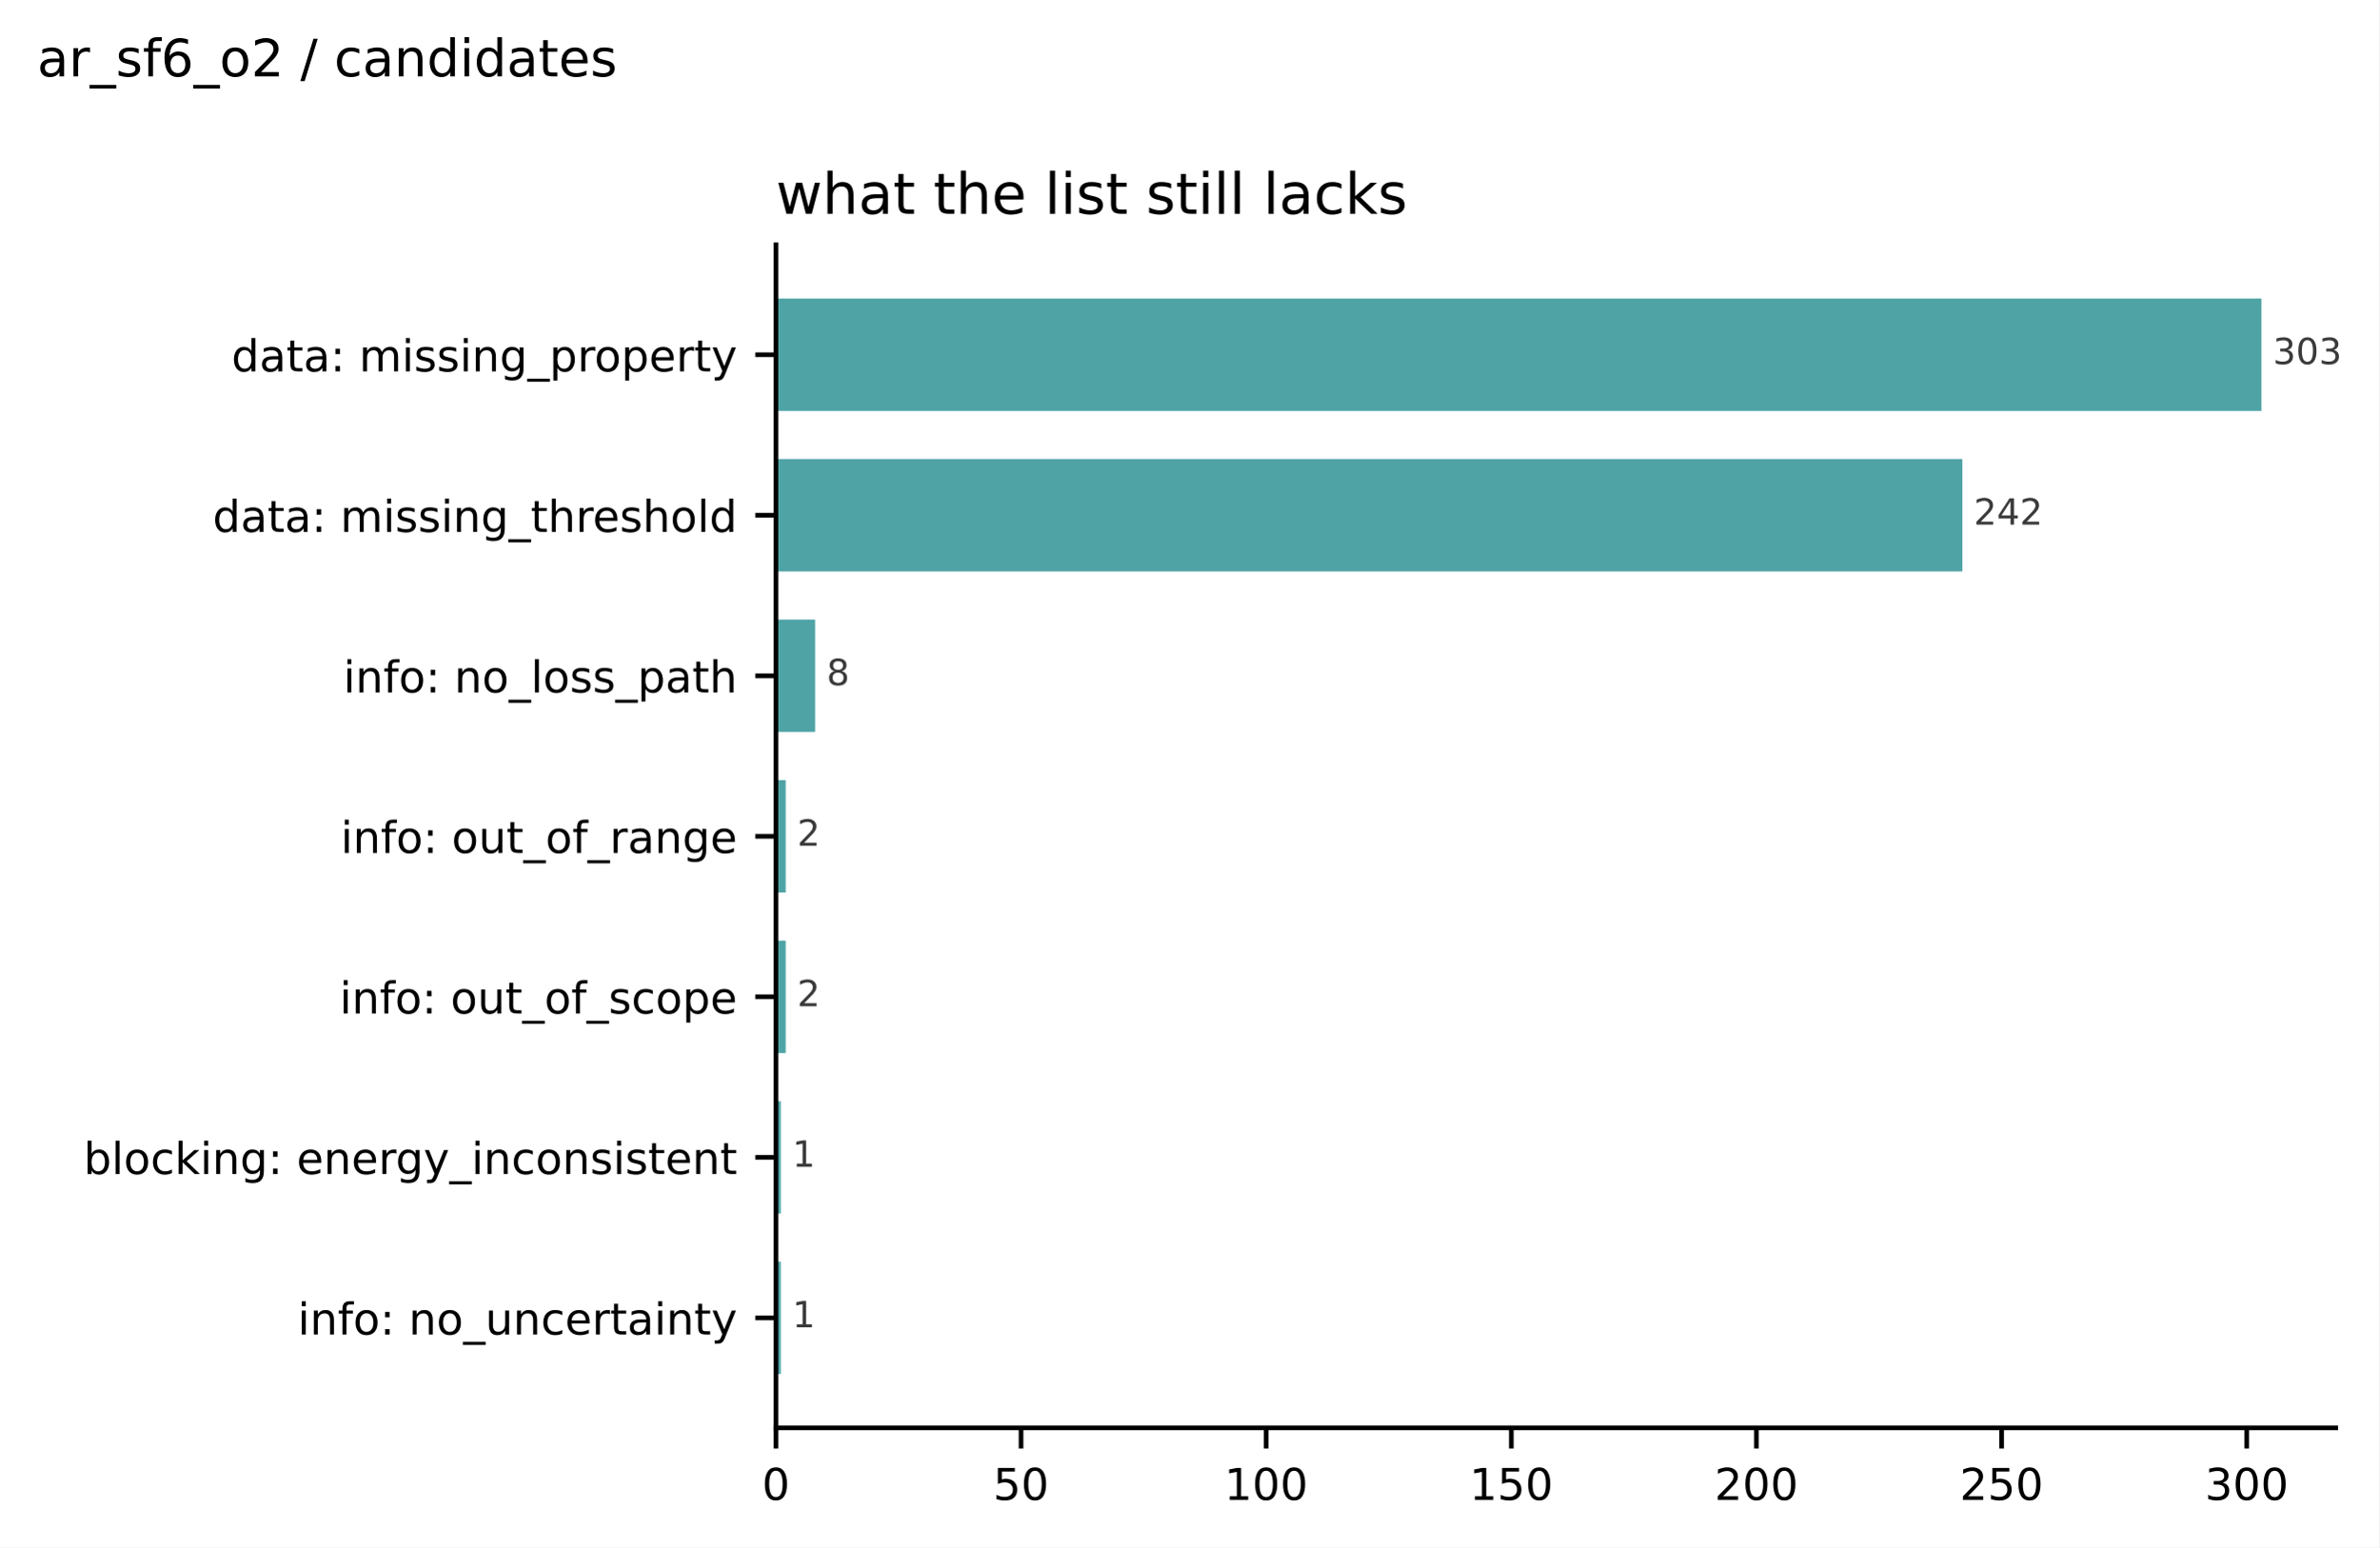
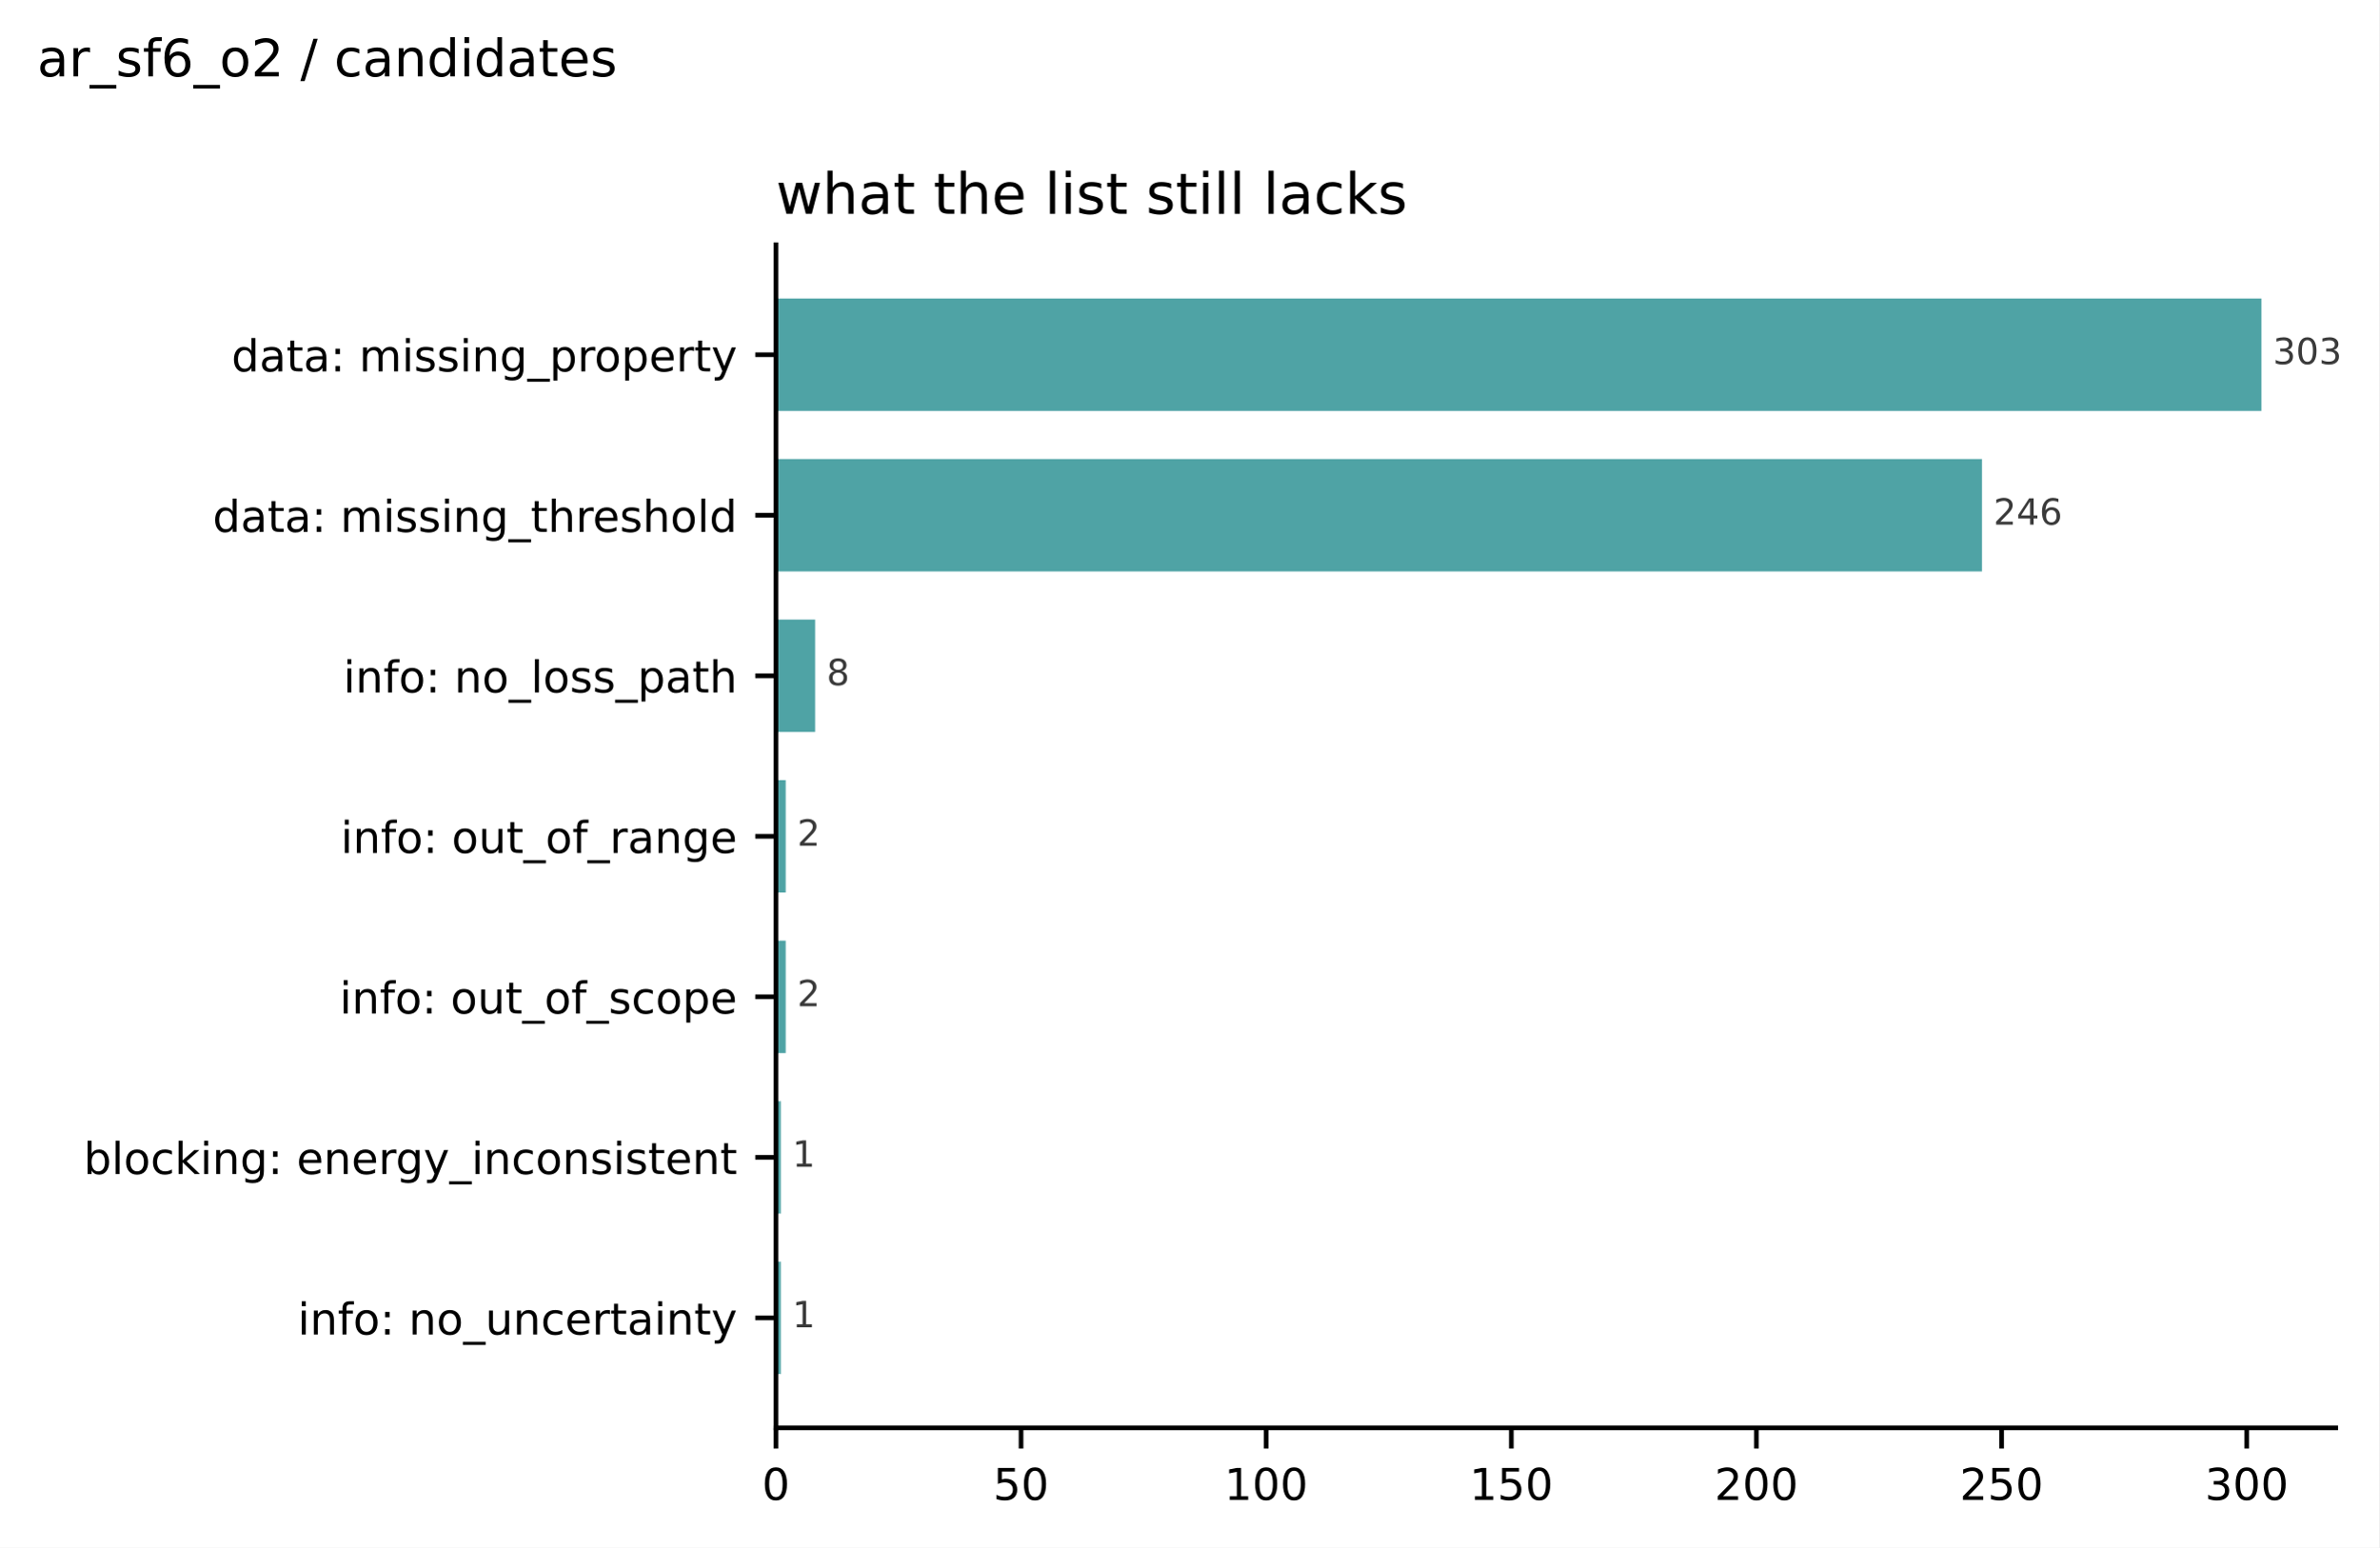
<svg xmlns="http://www.w3.org/2000/svg" xmlns:xlink="http://www.w3.org/1999/xlink" width="460.985pt" height="299.93pt" viewBox="0 0 460.985 299.93" version="1.1">
  <defs>
    <style type="text/css">*{stroke-linejoin: round; stroke-linecap: butt}</style>
  </defs>
  <g id="figure_1">
    <g id="patch_1">
      <path d="M 0 299.93  L 460.985 299.93  L 460.985 0  L 0 0  z " style="fill: #ffffff" />
    </g>
    <g id="axes_1">
      <g id="patch_2">
        <path d="M 150.346 276.73  L 452.592 276.73  L 452.592 47.432  L 150.346 47.432  z " style="fill: #ffffff" />
      </g>
      <g id="patch_3">
-         <path d="M 150.346 57.854  L 438.199 57.854  L 438.199 79.633  L 150.346 79.633  z " clip-path="url(#p294f166725)" style="fill: #4fa3a5" />
+         <path d="M 150.346 57.854  L 438.199 57.854  L 438.199 79.633  L 150.346 79.633  z " clip-path="url(#p721feccad8)" style="fill: #4fa3a5" />
      </g>
      <g id="patch_4">
-         <path d="M 150.346 88.967  L 380.249 88.967  L 380.249 110.745  L 150.346 110.745  z " clip-path="url(#p294f166725)" style="fill: #4fa3a5" />
+         <path d="M 150.346 88.967  L 384.049 88.967  L 384.049 110.745  L 150.346 110.745  z " clip-path="url(#p721feccad8)" style="fill: #4fa3a5" />
      </g>
      <g id="patch_5">
-         <path d="M 150.346 120.079  L 157.946 120.079  L 157.946 141.858  L 150.346 141.858  z " clip-path="url(#p294f166725)" style="fill: #4fa3a5" />
+         <path d="M 150.346 120.079  L 157.946 120.079  L 157.946 141.858  L 150.346 141.858  z " clip-path="url(#p721feccad8)" style="fill: #4fa3a5" />
      </g>
      <g id="patch_6">
-         <path d="M 150.346 151.192  L 152.246 151.192  L 152.246 172.97  L 150.346 172.97  z " clip-path="url(#p294f166725)" style="fill: #4fa3a5" />
+         <path d="M 150.346 151.192  L 152.246 151.192  L 152.246 172.97  L 150.346 172.97  z " clip-path="url(#p721feccad8)" style="fill: #4fa3a5" />
      </g>
      <g id="patch_7">
-         <path d="M 150.346 182.304  L 152.246 182.304  L 152.246 204.083  L 150.346 204.083  z " clip-path="url(#p294f166725)" style="fill: #4fa3a5" />
+         <path d="M 150.346 182.304  L 152.246 182.304  L 152.246 204.083  L 150.346 204.083  z " clip-path="url(#p721feccad8)" style="fill: #4fa3a5" />
      </g>
      <g id="patch_8">
-         <path d="M 150.346 213.416  L 151.296 213.416  L 151.296 235.195  L 150.346 235.195  z " clip-path="url(#p294f166725)" style="fill: #4fa3a5" />
+         <path d="M 150.346 213.416  L 151.296 213.416  L 151.296 235.195  L 150.346 235.195  z " clip-path="url(#p721feccad8)" style="fill: #4fa3a5" />
      </g>
      <g id="patch_9">
-         <path d="M 150.346 244.529  L 151.296 244.529  L 151.296 266.307  L 150.346 266.307  z " clip-path="url(#p294f166725)" style="fill: #4fa3a5" />
+         <path d="M 150.346 244.529  L 151.296 244.529  L 151.296 266.307  L 150.346 266.307  z " clip-path="url(#p721feccad8)" style="fill: #4fa3a5" />
      </g>
      <g id="matplotlib.axis_1">
        <g id="xtick_1">
          <g id="line2d_1">
            <defs>
-               <path id="m03c63ab951" d="M 0 0  L 0 4  " style="stroke: #000000; stroke-width: 0.9" />
+               <path id="m193e75c385" d="M 0 0  L 0 4  " style="stroke: #000000; stroke-width: 0.9" />
            </defs>
            <g>
-               <use xlink:href="#m03c63ab951" x="150.346" y="276.73" style="stroke: #000000; stroke-width: 0.9" />
+               <use xlink:href="#m193e75c385" x="150.346" y="276.73" style="stroke: #000000; stroke-width: 0.9" />
            </g>
          </g>
          <g id="text_1">
            <g transform="translate(147.6417 290.688) scale(0.085 -0.085)">
              <defs>
                <path id="DejaVuSans-13" d="M 2034 4250  Q 1547 4250 1301 3770  Q 1056 3291 1056 2328  Q 1056 1369 1301 889  Q 1547 409 2034 409  Q 2525 409 2770 889  Q 3016 1369 3016 2328  Q 3016 3291 2770 3770  Q 2525 4250 2034 4250  z M 2034 4750  Q 2819 4750 3233 4129  Q 3647 3509 3647 2328  Q 3647 1150 3233 529  Q 2819 -91 2034 -91  Q 1250 -91 836 529  Q 422 1150 422 2328  Q 422 3509 836 4129  Q 1250 4750 2034 4750  z " transform="scale(0.015625)" />
              </defs>
              <use xlink:href="#DejaVuSans-13" />
            </g>
          </g>
        </g>
        <g id="xtick_2">
          <g id="line2d_2">
            <g>
-               <use xlink:href="#m03c63ab951" x="197.846" y="276.73" style="stroke: #000000; stroke-width: 0.9" />
+               <use xlink:href="#m193e75c385" x="197.846" y="276.73" style="stroke: #000000; stroke-width: 0.9" />
            </g>
          </g>
          <g id="text_2">
            <g transform="translate(192.4382 290.688) scale(0.085 -0.085)">
              <defs>
                <path id="DejaVuSans-18" d="M 691 4666  L 3169 4666  L 3169 4134  L 1269 4134  L 1269 2991  Q 1406 3038 1543 3061  Q 1681 3084 1819 3084  Q 2600 3084 3056 2656  Q 3513 2228 3513 1497  Q 3513 744 3044 326  Q 2575 -91 1722 -91  Q 1428 -91 1123 -41  Q 819 9 494 109  L 494 744  Q 775 591 1075 516  Q 1375 441 1709 441  Q 2250 441 2565 725  Q 2881 1009 2881 1497  Q 2881 1984 2565 2268  Q 2250 2553 1709 2553  Q 1456 2553 1204 2497  Q 953 2441 691 2322  L 691 4666  z " transform="scale(0.015625)" />
              </defs>
              <use xlink:href="#DejaVuSans-18" />
              <use xlink:href="#DejaVuSans-13" transform="translate(63.625 0)" />
            </g>
          </g>
        </g>
        <g id="xtick_3">
          <g id="line2d_3">
            <g>
-               <use xlink:href="#m03c63ab951" x="245.347" y="276.73" style="stroke: #000000; stroke-width: 0.9" />
+               <use xlink:href="#m193e75c385" x="245.347" y="276.73" style="stroke: #000000; stroke-width: 0.9" />
            </g>
          </g>
          <g id="text_3">
            <g transform="translate(237.2347 290.688) scale(0.085 -0.085)">
              <defs>
                <path id="DejaVuSans-14" d="M 794 531  L 1825 531  L 1825 4091  L 703 3866  L 703 4441  L 1819 4666  L 2450 4666  L 2450 531  L 3481 531  L 3481 0  L 794 0  L 794 531  z " transform="scale(0.015625)" />
              </defs>
              <use xlink:href="#DejaVuSans-14" />
              <use xlink:href="#DejaVuSans-13" transform="translate(63.625 0)" />
              <use xlink:href="#DejaVuSans-13" transform="translate(127.25 0)" />
            </g>
          </g>
        </g>
        <g id="xtick_4">
          <g id="line2d_4">
            <g>
-               <use xlink:href="#m03c63ab951" x="292.848" y="276.73" style="stroke: #000000; stroke-width: 0.9" />
+               <use xlink:href="#m193e75c385" x="292.848" y="276.73" style="stroke: #000000; stroke-width: 0.9" />
            </g>
          </g>
          <g id="text_4">
            <g transform="translate(284.7353 290.688) scale(0.085 -0.085)">
              <use xlink:href="#DejaVuSans-14" />
              <use xlink:href="#DejaVuSans-18" transform="translate(63.625 0)" />
              <use xlink:href="#DejaVuSans-13" transform="translate(127.25 0)" />
            </g>
          </g>
        </g>
        <g id="xtick_5">
          <g id="line2d_5">
            <g>
-               <use xlink:href="#m03c63ab951" x="340.348" y="276.73" style="stroke: #000000; stroke-width: 0.9" />
+               <use xlink:href="#m193e75c385" x="340.348" y="276.73" style="stroke: #000000; stroke-width: 0.9" />
            </g>
          </g>
          <g id="text_5">
            <g transform="translate(332.2359 290.688) scale(0.085 -0.085)">
              <defs>
                <path id="DejaVuSans-15" d="M 1228 531  L 3431 531  L 3431 0  L 469 0  L 469 531  Q 828 903 1448 1529  Q 2069 2156 2228 2338  Q 2531 2678 2651 2914  Q 2772 3150 2772 3378  Q 2772 3750 2511 3984  Q 2250 4219 1831 4219  Q 1534 4219 1204 4116  Q 875 4013 500 3803  L 500 4441  Q 881 4594 1212 4672  Q 1544 4750 1819 4750  Q 2544 4750 2975 4387  Q 3406 4025 3406 3419  Q 3406 3131 3298 2873  Q 3191 2616 2906 2266  Q 2828 2175 2409 1742  Q 1991 1309 1228 531  z " transform="scale(0.015625)" />
              </defs>
              <use xlink:href="#DejaVuSans-15" />
              <use xlink:href="#DejaVuSans-13" transform="translate(63.625 0)" />
              <use xlink:href="#DejaVuSans-13" transform="translate(127.25 0)" />
            </g>
          </g>
        </g>
        <g id="xtick_6">
          <g id="line2d_6">
            <g>
-               <use xlink:href="#m03c63ab951" x="387.849" y="276.73" style="stroke: #000000; stroke-width: 0.9" />
+               <use xlink:href="#m193e75c385" x="387.849" y="276.73" style="stroke: #000000; stroke-width: 0.9" />
            </g>
          </g>
          <g id="text_6">
            <g transform="translate(379.7365 290.688) scale(0.085 -0.085)">
              <use xlink:href="#DejaVuSans-15" />
              <use xlink:href="#DejaVuSans-18" transform="translate(63.625 0)" />
              <use xlink:href="#DejaVuSans-13" transform="translate(127.25 0)" />
            </g>
          </g>
        </g>
        <g id="xtick_7">
          <g id="line2d_7">
            <g>
-               <use xlink:href="#m03c63ab951" x="435.349" y="276.73" style="stroke: #000000; stroke-width: 0.9" />
+               <use xlink:href="#m193e75c385" x="435.349" y="276.73" style="stroke: #000000; stroke-width: 0.9" />
            </g>
          </g>
          <g id="text_7">
            <g transform="translate(427.2371 290.688) scale(0.085 -0.085)">
              <defs>
                <path id="DejaVuSans-16" d="M 2597 2516  Q 3050 2419 3304 2112  Q 3559 1806 3559 1356  Q 3559 666 3084 287  Q 2609 -91 1734 -91  Q 1441 -91 1130 -33  Q 819 25 488 141  L 488 750  Q 750 597 1062 519  Q 1375 441 1716 441  Q 2309 441 2620 675  Q 2931 909 2931 1356  Q 2931 1769 2642 2001  Q 2353 2234 1838 2234  L 1294 2234  L 1294 2753  L 1863 2753  Q 2328 2753 2575 2939  Q 2822 3125 2822 3475  Q 2822 3834 2567 4026  Q 2313 4219 1838 4219  Q 1578 4219 1281 4162  Q 984 4106 628 3988  L 628 4550  Q 988 4650 1302 4700  Q 1616 4750 1894 4750  Q 2613 4750 3031 4423  Q 3450 4097 3450 3541  Q 3450 3153 3228 2886  Q 3006 2619 2597 2516  z " transform="scale(0.015625)" />
              </defs>
              <use xlink:href="#DejaVuSans-16" />
              <use xlink:href="#DejaVuSans-13" transform="translate(63.625 0)" />
              <use xlink:href="#DejaVuSans-13" transform="translate(127.25 0)" />
            </g>
          </g>
        </g>
      </g>
      <g id="matplotlib.axis_2">
        <g id="ytick_1">
          <g id="line2d_8">
            <defs>
-               <path id="mc50cf86be0" d="M 0 0  L -4 0  " style="stroke: #000000; stroke-width: 0.9" />
+               <path id="mfd31b78571" d="M 0 0  L -4 0  " style="stroke: #000000; stroke-width: 0.9" />
            </defs>
            <g>
-               <use xlink:href="#mc50cf86be0" x="150.346" y="68.744" style="stroke: #000000; stroke-width: 0.9" />
+               <use xlink:href="#mfd31b78571" x="150.346" y="68.744" style="stroke: #000000; stroke-width: 0.9" />
            </g>
          </g>
          <g id="text_8">
            <g transform="translate(44.85536 71.97308) scale(0.085 -0.085)">
              <defs>
                <path id="DejaVuSans-47" d="M 2906 2969  L 2906 4863  L 3481 4863  L 3481 0  L 2906 0  L 2906 525  Q 2725 213 2448 61  Q 2172 -91 1784 -91  Q 1150 -91 751 415  Q 353 922 353 1747  Q 353 2572 751 3078  Q 1150 3584 1784 3584  Q 2172 3584 2448 3432  Q 2725 3281 2906 2969  z M 947 1747  Q 947 1113 1208 752  Q 1469 391 1925 391  Q 2381 391 2643 752  Q 2906 1113 2906 1747  Q 2906 2381 2643 2742  Q 2381 3103 1925 3103  Q 1469 3103 1208 2742  Q 947 2381 947 1747  z " transform="scale(0.015625)" />
                <path id="DejaVuSans-44" d="M 2194 1759  Q 1497 1759 1228 1600  Q 959 1441 959 1056  Q 959 750 1161 570  Q 1363 391 1709 391  Q 2188 391 2477 730  Q 2766 1069 2766 1631  L 2766 1759  L 2194 1759  z M 3341 1997  L 3341 0  L 2766 0  L 2766 531  Q 2569 213 2275 61  Q 1981 -91 1556 -91  Q 1019 -91 701 211  Q 384 513 384 1019  Q 384 1609 779 1909  Q 1175 2209 1959 2209  L 2766 2209  L 2766 2266  Q 2766 2663 2505 2880  Q 2244 3097 1772 3097  Q 1472 3097 1187 3025  Q 903 2953 641 2809  L 641 3341  Q 956 3463 1253 3523  Q 1550 3584 1831 3584  Q 2591 3584 2966 3190  Q 3341 2797 3341 1997  z " transform="scale(0.015625)" />
                <path id="DejaVuSans-57" d="M 1172 4494  L 1172 3500  L 2356 3500  L 2356 3053  L 1172 3053  L 1172 1153  Q 1172 725 1289 603  Q 1406 481 1766 481  L 2356 481  L 2356 0  L 1766 0  Q 1100 0 847 248  Q 594 497 594 1153  L 594 3053  L 172 3053  L 172 3500  L 594 3500  L 594 4494  L 1172 4494  z " transform="scale(0.015625)" />
                <path id="DejaVuSans-1d" d="M 750 794  L 1409 794  L 1409 0  L 750 0  L 750 794  z M 750 3309  L 1409 3309  L 1409 2516  L 750 2516  L 750 3309  z " transform="scale(0.015625)" />
                <path id="DejaVuSans-3" transform="scale(0.015625)" />
                <path id="DejaVuSans-50" d="M 3328 2828  Q 3544 3216 3844 3400  Q 4144 3584 4550 3584  Q 5097 3584 5394 3201  Q 5691 2819 5691 2113  L 5691 0  L 5113 0  L 5113 2094  Q 5113 2597 4934 2840  Q 4756 3084 4391 3084  Q 3944 3084 3684 2787  Q 3425 2491 3425 1978  L 3425 0  L 2847 0  L 2847 2094  Q 2847 2600 2669 2842  Q 2491 3084 2119 3084  Q 1678 3084 1418 2786  Q 1159 2488 1159 1978  L 1159 0  L 581 0  L 581 3500  L 1159 3500  L 1159 2956  Q 1356 3278 1631 3431  Q 1906 3584 2284 3584  Q 2666 3584 2933 3390  Q 3200 3197 3328 2828  z " transform="scale(0.015625)" />
                <path id="DejaVuSans-4c" d="M 603 3500  L 1178 3500  L 1178 0  L 603 0  L 603 3500  z M 603 4863  L 1178 4863  L 1178 4134  L 603 4134  L 603 4863  z " transform="scale(0.015625)" />
                <path id="DejaVuSans-56" d="M 2834 3397  L 2834 2853  Q 2591 2978 2328 3040  Q 2066 3103 1784 3103  Q 1356 3103 1142 2972  Q 928 2841 928 2578  Q 928 2378 1081 2264  Q 1234 2150 1697 2047  L 1894 2003  Q 2506 1872 2764 1633  Q 3022 1394 3022 966  Q 3022 478 2636 193  Q 2250 -91 1575 -91  Q 1294 -91 989 -36  Q 684 19 347 128  L 347 722  Q 666 556 975 473  Q 1284 391 1588 391  Q 1994 391 2212 530  Q 2431 669 2431 922  Q 2431 1156 2273 1281  Q 2116 1406 1581 1522  L 1381 1569  Q 847 1681 609 1914  Q 372 2147 372 2553  Q 372 3047 722 3315  Q 1072 3584 1716 3584  Q 2034 3584 2315 3537  Q 2597 3491 2834 3397  z " transform="scale(0.015625)" />
                <path id="DejaVuSans-51" d="M 3513 2113  L 3513 0  L 2938 0  L 2938 2094  Q 2938 2591 2744 2837  Q 2550 3084 2163 3084  Q 1697 3084 1428 2787  Q 1159 2491 1159 1978  L 1159 0  L 581 0  L 581 3500  L 1159 3500  L 1159 2956  Q 1366 3272 1645 3428  Q 1925 3584 2291 3584  Q 2894 3584 3203 3211  Q 3513 2838 3513 2113  z " transform="scale(0.015625)" />
                <path id="DejaVuSans-4a" d="M 2906 1791  Q 2906 2416 2648 2759  Q 2391 3103 1925 3103  Q 1463 3103 1205 2759  Q 947 2416 947 1791  Q 947 1169 1205 825  Q 1463 481 1925 481  Q 2391 481 2648 825  Q 2906 1169 2906 1791  z M 3481 434  Q 3481 -459 3084 -895  Q 2688 -1331 1869 -1331  Q 1566 -1331 1297 -1286  Q 1028 -1241 775 -1147  L 775 -588  Q 1028 -725 1275 -790  Q 1522 -856 1778 -856  Q 2344 -856 2625 -561  Q 2906 -266 2906 331  L 2906 616  Q 2728 306 2450 153  Q 2172 0 1784 0  Q 1141 0 747 490  Q 353 981 353 1791  Q 353 2603 747 3093  Q 1141 3584 1784 3584  Q 2172 3584 2450 3431  Q 2728 3278 2906 2969  L 2906 3500  L 3481 3500  L 3481 434  z " transform="scale(0.015625)" />
                <path id="DejaVuSans-42" d="M 3263 -1063  L 3263 -1509  L -63 -1509  L -63 -1063  L 3263 -1063  z " transform="scale(0.015625)" />
                <path id="DejaVuSans-53" d="M 1159 525  L 1159 -1331  L 581 -1331  L 581 3500  L 1159 3500  L 1159 2969  Q 1341 3281 1617 3432  Q 1894 3584 2278 3584  Q 2916 3584 3314 3078  Q 3713 2572 3713 1747  Q 3713 922 3314 415  Q 2916 -91 2278 -91  Q 1894 -91 1617 61  Q 1341 213 1159 525  z M 3116 1747  Q 3116 2381 2855 2742  Q 2594 3103 2138 3103  Q 1681 3103 1420 2742  Q 1159 2381 1159 1747  Q 1159 1113 1420 752  Q 1681 391 2138 391  Q 2594 391 2855 752  Q 3116 1113 3116 1747  z " transform="scale(0.015625)" />
                <path id="DejaVuSans-55" d="M 2631 2963  Q 2534 3019 2420 3045  Q 2306 3072 2169 3072  Q 1681 3072 1420 2755  Q 1159 2438 1159 1844  L 1159 0  L 581 0  L 581 3500  L 1159 3500  L 1159 2956  Q 1341 3275 1631 3429  Q 1922 3584 2338 3584  Q 2397 3584 2469 3576  Q 2541 3569 2628 3553  L 2631 2963  z " transform="scale(0.015625)" />
                <path id="DejaVuSans-52" d="M 1959 3097  Q 1497 3097 1228 2736  Q 959 2375 959 1747  Q 959 1119 1226 758  Q 1494 397 1959 397  Q 2419 397 2687 759  Q 2956 1122 2956 1747  Q 2956 2369 2687 2733  Q 2419 3097 1959 3097  z M 1959 3584  Q 2709 3584 3137 3096  Q 3566 2609 3566 1747  Q 3566 888 3137 398  Q 2709 -91 1959 -91  Q 1206 -91 779 398  Q 353 888 353 1747  Q 353 2609 779 3096  Q 1206 3584 1959 3584  z " transform="scale(0.015625)" />
                <path id="DejaVuSans-48" d="M 3597 1894  L 3597 1613  L 953 1613  Q 991 1019 1311 708  Q 1631 397 2203 397  Q 2534 397 2845 478  Q 3156 559 3463 722  L 3463 178  Q 3153 47 2828 -22  Q 2503 -91 2169 -91  Q 1331 -91 842 396  Q 353 884 353 1716  Q 353 2575 817 3079  Q 1281 3584 2069 3584  Q 2775 3584 3186 3129  Q 3597 2675 3597 1894  z M 3022 2063  Q 3016 2534 2758 2815  Q 2500 3097 2075 3097  Q 1594 3097 1305 2825  Q 1016 2553 972 2059  L 3022 2063  z " transform="scale(0.015625)" />
                <path id="DejaVuSans-5c" d="M 2059 -325  Q 1816 -950 1584 -1140  Q 1353 -1331 966 -1331  L 506 -1331  L 506 -850  L 844 -850  Q 1081 -850 1212 -737  Q 1344 -625 1503 -206  L 1606 56  L 191 3500  L 800 3500  L 1894 763  L 2988 3500  L 3597 3500  L 2059 -325  z " transform="scale(0.015625)" />
              </defs>
              <use xlink:href="#DejaVuSans-47" />
              <use xlink:href="#DejaVuSans-44" transform="translate(63.48438 0)" />
              <use xlink:href="#DejaVuSans-57" transform="translate(124.7656 0)" />
              <use xlink:href="#DejaVuSans-44" transform="translate(163.9688 0)" />
              <use xlink:href="#DejaVuSans-1d" transform="translate(225.25 0)" />
              <use xlink:href="#DejaVuSans-3" transform="translate(258.9375 0)" />
              <use xlink:href="#DejaVuSans-50" transform="translate(290.7188 0)" />
              <use xlink:href="#DejaVuSans-4c" transform="translate(388.125 0)" />
              <use xlink:href="#DejaVuSans-56" transform="translate(415.9062 0)" />
              <use xlink:href="#DejaVuSans-56" transform="translate(468 0)" />
              <use xlink:href="#DejaVuSans-4c" transform="translate(520.0938 0)" />
              <use xlink:href="#DejaVuSans-51" transform="translate(547.875 0)" />
              <use xlink:href="#DejaVuSans-4a" transform="translate(611.25 0)" />
              <use xlink:href="#DejaVuSans-42" transform="translate(674.7344 0)" />
              <use xlink:href="#DejaVuSans-53" transform="translate(724.7344 0)" />
              <use xlink:href="#DejaVuSans-55" transform="translate(788.2188 0)" />
              <use xlink:href="#DejaVuSans-52" transform="translate(827.125 0)" />
              <use xlink:href="#DejaVuSans-53" transform="translate(888.3125 0)" />
              <use xlink:href="#DejaVuSans-48" transform="translate(951.7969 0)" />
              <use xlink:href="#DejaVuSans-55" transform="translate(1013.328 0)" />
              <use xlink:href="#DejaVuSans-57" transform="translate(1054.438 0)" />
              <use xlink:href="#DejaVuSans-5c" transform="translate(1093.641 0)" />
            </g>
          </g>
        </g>
        <g id="ytick_2">
          <g id="line2d_9">
            <g>
-               <use xlink:href="#mc50cf86be0" x="150.346" y="99.856" style="stroke: #000000; stroke-width: 0.9" />
+               <use xlink:href="#mfd31b78571" x="150.346" y="99.856" style="stroke: #000000; stroke-width: 0.9" />
            </g>
          </g>
          <g id="text_9">
            <g transform="translate(41.21364 103.0855) scale(0.085 -0.085)">
              <defs>
                <path id="DejaVuSans-4b" d="M 3513 2113  L 3513 0  L 2938 0  L 2938 2094  Q 2938 2591 2744 2837  Q 2550 3084 2163 3084  Q 1697 3084 1428 2787  Q 1159 2491 1159 1978  L 1159 0  L 581 0  L 581 4863  L 1159 4863  L 1159 2956  Q 1366 3272 1645 3428  Q 1925 3584 2291 3584  Q 2894 3584 3203 3211  Q 3513 2838 3513 2113  z " transform="scale(0.015625)" />
                <path id="DejaVuSans-4f" d="M 603 4863  L 1178 4863  L 1178 0  L 603 0  L 603 4863  z " transform="scale(0.015625)" />
              </defs>
              <use xlink:href="#DejaVuSans-47" />
              <use xlink:href="#DejaVuSans-44" transform="translate(63.48438 0)" />
              <use xlink:href="#DejaVuSans-57" transform="translate(124.7656 0)" />
              <use xlink:href="#DejaVuSans-44" transform="translate(163.9688 0)" />
              <use xlink:href="#DejaVuSans-1d" transform="translate(225.25 0)" />
              <use xlink:href="#DejaVuSans-3" transform="translate(258.9375 0)" />
              <use xlink:href="#DejaVuSans-50" transform="translate(290.7188 0)" />
              <use xlink:href="#DejaVuSans-4c" transform="translate(388.125 0)" />
              <use xlink:href="#DejaVuSans-56" transform="translate(415.9062 0)" />
              <use xlink:href="#DejaVuSans-56" transform="translate(468 0)" />
              <use xlink:href="#DejaVuSans-4c" transform="translate(520.0938 0)" />
              <use xlink:href="#DejaVuSans-51" transform="translate(547.875 0)" />
              <use xlink:href="#DejaVuSans-4a" transform="translate(611.25 0)" />
              <use xlink:href="#DejaVuSans-42" transform="translate(674.7344 0)" />
              <use xlink:href="#DejaVuSans-57" transform="translate(724.7344 0)" />
              <use xlink:href="#DejaVuSans-4b" transform="translate(763.9375 0)" />
              <use xlink:href="#DejaVuSans-55" transform="translate(827.3125 0)" />
              <use xlink:href="#DejaVuSans-48" transform="translate(866.2188 0)" />
              <use xlink:href="#DejaVuSans-56" transform="translate(927.75 0)" />
              <use xlink:href="#DejaVuSans-4b" transform="translate(979.8438 0)" />
              <use xlink:href="#DejaVuSans-52" transform="translate(1043.219 0)" />
              <use xlink:href="#DejaVuSans-4f" transform="translate(1104.406 0)" />
              <use xlink:href="#DejaVuSans-47" transform="translate(1132.188 0)" />
            </g>
          </g>
        </g>
        <g id="ytick_3">
          <g id="line2d_10">
            <g>
-               <use xlink:href="#mc50cf86be0" x="150.346" y="130.969" style="stroke: #000000; stroke-width: 0.9" />
+               <use xlink:href="#mfd31b78571" x="150.346" y="130.969" style="stroke: #000000; stroke-width: 0.9" />
            </g>
          </g>
          <g id="text_10">
            <g transform="translate(66.50911 134.1978) scale(0.085 -0.085)">
              <defs>
                <path id="DejaVuSans-49" d="M 2375 4863  L 2375 4384  L 1825 4384  Q 1516 4384 1395 4259  Q 1275 4134 1275 3809  L 1275 3500  L 2222 3500  L 2222 3053  L 1275 3053  L 1275 0  L 697 0  L 697 3053  L 147 3053  L 147 3500  L 697 3500  L 697 3744  Q 697 4328 969 4595  Q 1241 4863 1831 4863  L 2375 4863  z " transform="scale(0.015625)" />
              </defs>
              <use xlink:href="#DejaVuSans-4c" />
              <use xlink:href="#DejaVuSans-51" transform="translate(27.78125 0)" />
              <use xlink:href="#DejaVuSans-49" transform="translate(91.15625 0)" />
              <use xlink:href="#DejaVuSans-52" transform="translate(126.3594 0)" />
              <use xlink:href="#DejaVuSans-1d" transform="translate(187.5469 0)" />
              <use xlink:href="#DejaVuSans-3" transform="translate(221.2344 0)" />
              <use xlink:href="#DejaVuSans-51" transform="translate(253.0156 0)" />
              <use xlink:href="#DejaVuSans-52" transform="translate(316.3906 0)" />
              <use xlink:href="#DejaVuSans-42" transform="translate(377.5781 0)" />
              <use xlink:href="#DejaVuSans-4f" transform="translate(427.5781 0)" />
              <use xlink:href="#DejaVuSans-52" transform="translate(455.3594 0)" />
              <use xlink:href="#DejaVuSans-56" transform="translate(516.5469 0)" />
              <use xlink:href="#DejaVuSans-56" transform="translate(568.6406 0)" />
              <use xlink:href="#DejaVuSans-42" transform="translate(620.7344 0)" />
              <use xlink:href="#DejaVuSans-53" transform="translate(670.7344 0)" />
              <use xlink:href="#DejaVuSans-44" transform="translate(734.2188 0)" />
              <use xlink:href="#DejaVuSans-57" transform="translate(795.5 0)" />
              <use xlink:href="#DejaVuSans-4b" transform="translate(834.7031 0)" />
            </g>
          </g>
        </g>
        <g id="ytick_4">
          <g id="line2d_11">
            <g>
-               <use xlink:href="#mc50cf86be0" x="150.346" y="162.081" style="stroke: #000000; stroke-width: 0.9" />
+               <use xlink:href="#mfd31b78571" x="150.346" y="162.081" style="stroke: #000000; stroke-width: 0.9" />
            </g>
          </g>
          <g id="text_11">
            <g transform="translate(66.00973 165.3102) scale(0.085 -0.085)">
              <defs>
                <path id="DejaVuSans-58" d="M 544 1381  L 544 3500  L 1119 3500  L 1119 1403  Q 1119 906 1312 657  Q 1506 409 1894 409  Q 2359 409 2629 706  Q 2900 1003 2900 1516  L 2900 3500  L 3475 3500  L 3475 0  L 2900 0  L 2900 538  Q 2691 219 2414 64  Q 2138 -91 1772 -91  Q 1169 -91 856 284  Q 544 659 544 1381  z M 1991 3584  L 1991 3584  z " transform="scale(0.015625)" />
              </defs>
              <use xlink:href="#DejaVuSans-4c" />
              <use xlink:href="#DejaVuSans-51" transform="translate(27.78125 0)" />
              <use xlink:href="#DejaVuSans-49" transform="translate(91.15625 0)" />
              <use xlink:href="#DejaVuSans-52" transform="translate(126.3594 0)" />
              <use xlink:href="#DejaVuSans-1d" transform="translate(187.5469 0)" />
              <use xlink:href="#DejaVuSans-3" transform="translate(221.2344 0)" />
              <use xlink:href="#DejaVuSans-52" transform="translate(253.0156 0)" />
              <use xlink:href="#DejaVuSans-58" transform="translate(314.2031 0)" />
              <use xlink:href="#DejaVuSans-57" transform="translate(377.5781 0)" />
              <use xlink:href="#DejaVuSans-42" transform="translate(416.7812 0)" />
              <use xlink:href="#DejaVuSans-52" transform="translate(466.7812 0)" />
              <use xlink:href="#DejaVuSans-49" transform="translate(527.9688 0)" />
              <use xlink:href="#DejaVuSans-42" transform="translate(563.1719 0)" />
              <use xlink:href="#DejaVuSans-55" transform="translate(613.1719 0)" />
              <use xlink:href="#DejaVuSans-44" transform="translate(654.2812 0)" />
              <use xlink:href="#DejaVuSans-51" transform="translate(715.5625 0)" />
              <use xlink:href="#DejaVuSans-4a" transform="translate(778.9375 0)" />
              <use xlink:href="#DejaVuSans-48" transform="translate(842.4219 0)" />
            </g>
          </g>
        </g>
        <g id="ytick_5">
          <g id="line2d_12">
            <g>
-               <use xlink:href="#mc50cf86be0" x="150.346" y="193.193" style="stroke: #000000; stroke-width: 0.9" />
+               <use xlink:href="#mfd31b78571" x="150.346" y="193.193" style="stroke: #000000; stroke-width: 0.9" />
            </g>
          </g>
          <g id="text_12">
            <g transform="translate(65.79723 196.4226) scale(0.085 -0.085)">
              <defs>
                <path id="DejaVuSans-46" d="M 3122 3366  L 3122 2828  Q 2878 2963 2633 3030  Q 2388 3097 2138 3097  Q 1578 3097 1268 2742  Q 959 2388 959 1747  Q 959 1106 1268 751  Q 1578 397 2138 397  Q 2388 397 2633 464  Q 2878 531 3122 666  L 3122 134  Q 2881 22 2623 -34  Q 2366 -91 2075 -91  Q 1284 -91 818 406  Q 353 903 353 1747  Q 353 2603 823 3093  Q 1294 3584 2113 3584  Q 2378 3584 2631 3529  Q 2884 3475 3122 3366  z " transform="scale(0.015625)" />
              </defs>
              <use xlink:href="#DejaVuSans-4c" />
              <use xlink:href="#DejaVuSans-51" transform="translate(27.78125 0)" />
              <use xlink:href="#DejaVuSans-49" transform="translate(91.15625 0)" />
              <use xlink:href="#DejaVuSans-52" transform="translate(126.3594 0)" />
              <use xlink:href="#DejaVuSans-1d" transform="translate(187.5469 0)" />
              <use xlink:href="#DejaVuSans-3" transform="translate(221.2344 0)" />
              <use xlink:href="#DejaVuSans-52" transform="translate(253.0156 0)" />
              <use xlink:href="#DejaVuSans-58" transform="translate(314.2031 0)" />
              <use xlink:href="#DejaVuSans-57" transform="translate(377.5781 0)" />
              <use xlink:href="#DejaVuSans-42" transform="translate(416.7812 0)" />
              <use xlink:href="#DejaVuSans-52" transform="translate(466.7812 0)" />
              <use xlink:href="#DejaVuSans-49" transform="translate(527.9688 0)" />
              <use xlink:href="#DejaVuSans-42" transform="translate(563.1719 0)" />
              <use xlink:href="#DejaVuSans-56" transform="translate(613.1719 0)" />
              <use xlink:href="#DejaVuSans-46" transform="translate(665.2656 0)" />
              <use xlink:href="#DejaVuSans-52" transform="translate(720.25 0)" />
              <use xlink:href="#DejaVuSans-53" transform="translate(781.4375 0)" />
              <use xlink:href="#DejaVuSans-48" transform="translate(844.9219 0)" />
            </g>
          </g>
        </g>
        <g id="ytick_6">
          <g id="line2d_13">
            <g>
-               <use xlink:href="#mc50cf86be0" x="150.346" y="224.306" style="stroke: #000000; stroke-width: 0.9" />
+               <use xlink:href="#mfd31b78571" x="150.346" y="224.306" style="stroke: #000000; stroke-width: 0.9" />
            </g>
          </g>
          <g id="text_13">
            <g transform="translate(16.20372 227.535) scale(0.085 -0.085)">
              <defs>
                <path id="DejaVuSans-45" d="M 3116 1747  Q 3116 2381 2855 2742  Q 2594 3103 2138 3103  Q 1681 3103 1420 2742  Q 1159 2381 1159 1747  Q 1159 1113 1420 752  Q 1681 391 2138 391  Q 2594 391 2855 752  Q 3116 1113 3116 1747  z M 1159 2969  Q 1341 3281 1617 3432  Q 1894 3584 2278 3584  Q 2916 3584 3314 3078  Q 3713 2572 3713 1747  Q 3713 922 3314 415  Q 2916 -91 2278 -91  Q 1894 -91 1617 61  Q 1341 213 1159 525  L 1159 0  L 581 0  L 581 4863  L 1159 4863  L 1159 2969  z " transform="scale(0.015625)" />
                <path id="DejaVuSans-4e" d="M 581 4863  L 1159 4863  L 1159 1991  L 2875 3500  L 3609 3500  L 1753 1863  L 3688 0  L 2938 0  L 1159 1709  L 1159 0  L 581 0  L 581 4863  z " transform="scale(0.015625)" />
              </defs>
              <use xlink:href="#DejaVuSans-45" />
              <use xlink:href="#DejaVuSans-4f" transform="translate(63.48438 0)" />
              <use xlink:href="#DejaVuSans-52" transform="translate(91.26562 0)" />
              <use xlink:href="#DejaVuSans-46" transform="translate(152.4531 0)" />
              <use xlink:href="#DejaVuSans-4e" transform="translate(207.4375 0)" />
              <use xlink:href="#DejaVuSans-4c" transform="translate(265.3438 0)" />
              <use xlink:href="#DejaVuSans-51" transform="translate(293.125 0)" />
              <use xlink:href="#DejaVuSans-4a" transform="translate(356.5 0)" />
              <use xlink:href="#DejaVuSans-1d" transform="translate(419.9844 0)" />
              <use xlink:href="#DejaVuSans-3" transform="translate(453.6719 0)" />
              <use xlink:href="#DejaVuSans-48" transform="translate(485.4531 0)" />
              <use xlink:href="#DejaVuSans-51" transform="translate(546.9844 0)" />
              <use xlink:href="#DejaVuSans-48" transform="translate(610.3594 0)" />
              <use xlink:href="#DejaVuSans-55" transform="translate(671.8906 0)" />
              <use xlink:href="#DejaVuSans-4a" transform="translate(711.25 0)" />
              <use xlink:href="#DejaVuSans-5c" transform="translate(774.7344 0)" />
              <use xlink:href="#DejaVuSans-42" transform="translate(833.9219 0)" />
              <use xlink:href="#DejaVuSans-4c" transform="translate(883.9219 0)" />
              <use xlink:href="#DejaVuSans-51" transform="translate(911.7031 0)" />
              <use xlink:href="#DejaVuSans-46" transform="translate(975.0781 0)" />
              <use xlink:href="#DejaVuSans-52" transform="translate(1030.062 0)" />
              <use xlink:href="#DejaVuSans-51" transform="translate(1091.25 0)" />
              <use xlink:href="#DejaVuSans-56" transform="translate(1154.625 0)" />
              <use xlink:href="#DejaVuSans-4c" transform="translate(1206.719 0)" />
              <use xlink:href="#DejaVuSans-56" transform="translate(1234.5 0)" />
              <use xlink:href="#DejaVuSans-57" transform="translate(1286.594 0)" />
              <use xlink:href="#DejaVuSans-48" transform="translate(1325.797 0)" />
              <use xlink:href="#DejaVuSans-51" transform="translate(1387.328 0)" />
              <use xlink:href="#DejaVuSans-57" transform="translate(1450.703 0)" />
            </g>
          </g>
        </g>
        <g id="ytick_7">
          <g id="line2d_14">
            <g>
-               <use xlink:href="#mc50cf86be0" x="150.346" y="255.418" style="stroke: #000000; stroke-width: 0.9" />
+               <use xlink:href="#mfd31b78571" x="150.346" y="255.418" style="stroke: #000000; stroke-width: 0.9" />
            </g>
          </g>
          <g id="text_14">
            <g transform="translate(57.67708 258.6474) scale(0.085 -0.085)">
              <use xlink:href="#DejaVuSans-4c" />
              <use xlink:href="#DejaVuSans-51" transform="translate(27.78125 0)" />
              <use xlink:href="#DejaVuSans-49" transform="translate(91.15625 0)" />
              <use xlink:href="#DejaVuSans-52" transform="translate(126.3594 0)" />
              <use xlink:href="#DejaVuSans-1d" transform="translate(187.5469 0)" />
              <use xlink:href="#DejaVuSans-3" transform="translate(221.2344 0)" />
              <use xlink:href="#DejaVuSans-51" transform="translate(253.0156 0)" />
              <use xlink:href="#DejaVuSans-52" transform="translate(316.3906 0)" />
              <use xlink:href="#DejaVuSans-42" transform="translate(377.5781 0)" />
              <use xlink:href="#DejaVuSans-58" transform="translate(427.5781 0)" />
              <use xlink:href="#DejaVuSans-51" transform="translate(490.9531 0)" />
              <use xlink:href="#DejaVuSans-46" transform="translate(554.3281 0)" />
              <use xlink:href="#DejaVuSans-48" transform="translate(609.3125 0)" />
              <use xlink:href="#DejaVuSans-55" transform="translate(670.8438 0)" />
              <use xlink:href="#DejaVuSans-57" transform="translate(711.9531 0)" />
              <use xlink:href="#DejaVuSans-44" transform="translate(751.1562 0)" />
              <use xlink:href="#DejaVuSans-4c" transform="translate(812.4375 0)" />
              <use xlink:href="#DejaVuSans-51" transform="translate(840.2188 0)" />
              <use xlink:href="#DejaVuSans-57" transform="translate(903.5938 0)" />
              <use xlink:href="#DejaVuSans-5c" transform="translate(942.7969 0)" />
            </g>
          </g>
        </g>
      </g>
      <g id="patch_10">
        <path d="M 150.346 276.73  L 150.346 47.432  " style="fill: none; stroke: #000000; stroke-width: 0.9; stroke-linejoin: miter; stroke-linecap: square" />
      </g>
      <g id="patch_11">
        <path d="M 150.346 276.73  L 452.592 276.73  " style="fill: none; stroke: #000000; stroke-width: 0.9; stroke-linejoin: miter; stroke-linecap: square" />
      </g>
      <g id="text_15">
        <g style="fill: #3a3a3a" transform="translate(438.1993 70.56211) scale(0.07 -0.07)">
          <use xlink:href="#DejaVuSans-3" />
          <use xlink:href="#DejaVuSans-16" transform="translate(31.78125 0)" />
          <use xlink:href="#DejaVuSans-13" transform="translate(95.40625 0)" />
          <use xlink:href="#DejaVuSans-16" transform="translate(159.0312 0)" />
        </g>
      </g>
      <g id="text_16">
-         <g style="fill: #3a3a3a" transform="translate(380.2486 101.6745) scale(0.07 -0.07)">
+         <g style="fill: #3a3a3a" transform="translate(384.0487 101.6745) scale(0.07 -0.07)">
          <defs>
            <path id="DejaVuSans-17" d="M 2419 4116  L 825 1625  L 2419 1625  L 2419 4116  z M 2253 4666  L 3047 4666  L 3047 1625  L 3713 1625  L 3713 1100  L 3047 1100  L 3047 0  L 2419 0  L 2419 1100  L 313 1100  L 313 1709  L 2253 4666  z " transform="scale(0.015625)" />
+             <path id="DejaVuSans-19" d="M 2113 2584  Q 1688 2584 1439 2293  Q 1191 2003 1191 1497  Q 1191 994 1439 701  Q 1688 409 2113 409  Q 2538 409 2786 701  Q 3034 994 3034 1497  Q 3034 2003 2786 2293  Q 2538 2584 2113 2584  z M 3366 4563  L 3366 3988  Q 3128 4100 2886 4159  Q 2644 4219 2406 4219  Q 1781 4219 1451 3797  Q 1122 3375 1075 2522  Q 1259 2794 1537 2939  Q 1816 3084 2150 3084  Q 2853 3084 3261 2657  Q 3669 2231 3669 1497  Q 3669 778 3244 343  Q 2819 -91 2113 -91  Q 1303 -91 875 529  Q 447 1150 447 2328  Q 447 3434 972 4092  Q 1497 4750 2381 4750  Q 2619 4750 2861 4703  Q 3103 4656 3366 4563  z " transform="scale(0.015625)" />
          </defs>
          <use xlink:href="#DejaVuSans-3" />
          <use xlink:href="#DejaVuSans-15" transform="translate(31.78125 0)" />
          <use xlink:href="#DejaVuSans-17" transform="translate(95.40625 0)" />
-           <use xlink:href="#DejaVuSans-15" transform="translate(159.0312 0)" />
+           <use xlink:href="#DejaVuSans-19" transform="translate(159.0312 0)" />
        </g>
      </g>
      <g id="text_17">
        <g style="fill: #3a3a3a" transform="translate(157.9458 132.7869) scale(0.07 -0.07)">
          <defs>
            <path id="DejaVuSans-1b" d="M 2034 2216  Q 1584 2216 1326 1975  Q 1069 1734 1069 1313  Q 1069 891 1326 650  Q 1584 409 2034 409  Q 2484 409 2743 651  Q 3003 894 3003 1313  Q 3003 1734 2745 1975  Q 2488 2216 2034 2216  z M 1403 2484  Q 997 2584 770 2862  Q 544 3141 544 3541  Q 544 4100 942 4425  Q 1341 4750 2034 4750  Q 2731 4750 3128 4425  Q 3525 4100 3525 3541  Q 3525 3141 3298 2862  Q 3072 2584 2669 2484  Q 3125 2378 3379 2068  Q 3634 1759 3634 1313  Q 3634 634 3220 271  Q 2806 -91 2034 -91  Q 1263 -91 848 271  Q 434 634 434 1313  Q 434 1759 690 2068  Q 947 2378 1403 2484  z M 1172 3481  Q 1172 3119 1398 2916  Q 1625 2713 2034 2713  Q 2441 2713 2670 2916  Q 2900 3119 2900 3481  Q 2900 3844 2670 4047  Q 2441 4250 2034 4250  Q 1625 4250 1398 4047  Q 1172 3844 1172 3481  z " transform="scale(0.015625)" />
          </defs>
          <use xlink:href="#DejaVuSans-3" />
          <use xlink:href="#DejaVuSans-1b" transform="translate(31.78125 0)" />
        </g>
      </g>
      <g id="text_18">
        <g style="fill: #3a3a3a" transform="translate(152.2458 163.8992) scale(0.07 -0.07)">
          <use xlink:href="#DejaVuSans-3" />
          <use xlink:href="#DejaVuSans-15" transform="translate(31.78125 0)" />
        </g>
      </g>
      <g id="text_19">
        <g style="fill: #3a3a3a" transform="translate(152.2458 195.0116) scale(0.07 -0.07)">
          <use xlink:href="#DejaVuSans-3" />
          <use xlink:href="#DejaVuSans-15" transform="translate(31.78125 0)" />
        </g>
      </g>
      <g id="text_20">
        <g style="fill: #3a3a3a" transform="translate(151.2958 226.124) scale(0.07 -0.07)">
          <use xlink:href="#DejaVuSans-3" />
          <use xlink:href="#DejaVuSans-14" transform="translate(31.78125 0)" />
        </g>
      </g>
      <g id="text_21">
        <g style="fill: #3a3a3a" transform="translate(151.2958 257.2364) scale(0.07 -0.07)">
          <use xlink:href="#DejaVuSans-3" />
          <use xlink:href="#DejaVuSans-14" transform="translate(31.78125 0)" />
        </g>
      </g>
      <g id="text_22">
        <g transform="translate(150.3458 41.43177) scale(0.11 -0.11)">
          <defs>
            <path id="DejaVuSans-5a" d="M 269 3500  L 844 3500  L 1563 769  L 2278 3500  L 2956 3500  L 3675 769  L 4391 3500  L 4966 3500  L 4050 0  L 3372 0  L 2619 2869  L 1863 0  L 1184 0  L 269 3500  z " transform="scale(0.015625)" />
          </defs>
          <use xlink:href="#DejaVuSans-5a" />
          <use xlink:href="#DejaVuSans-4b" transform="translate(81.78125 0)" />
          <use xlink:href="#DejaVuSans-44" transform="translate(145.1562 0)" />
          <use xlink:href="#DejaVuSans-57" transform="translate(206.4375 0)" />
          <use xlink:href="#DejaVuSans-3" transform="translate(245.6406 0)" />
          <use xlink:href="#DejaVuSans-57" transform="translate(277.4219 0)" />
          <use xlink:href="#DejaVuSans-4b" transform="translate(316.625 0)" />
          <use xlink:href="#DejaVuSans-48" transform="translate(380 0)" />
          <use xlink:href="#DejaVuSans-3" transform="translate(441.5312 0)" />
          <use xlink:href="#DejaVuSans-4f" transform="translate(473.3125 0)" />
          <use xlink:href="#DejaVuSans-4c" transform="translate(501.0938 0)" />
          <use xlink:href="#DejaVuSans-56" transform="translate(528.875 0)" />
          <use xlink:href="#DejaVuSans-57" transform="translate(580.9688 0)" />
          <use xlink:href="#DejaVuSans-3" transform="translate(620.1719 0)" />
          <use xlink:href="#DejaVuSans-56" transform="translate(651.9531 0)" />
          <use xlink:href="#DejaVuSans-57" transform="translate(704.0469 0)" />
          <use xlink:href="#DejaVuSans-4c" transform="translate(743.25 0)" />
          <use xlink:href="#DejaVuSans-4f" transform="translate(771.0312 0)" />
          <use xlink:href="#DejaVuSans-4f" transform="translate(798.8125 0)" />
          <use xlink:href="#DejaVuSans-3" transform="translate(826.5938 0)" />
          <use xlink:href="#DejaVuSans-4f" transform="translate(858.375 0)" />
          <use xlink:href="#DejaVuSans-44" transform="translate(886.1562 0)" />
          <use xlink:href="#DejaVuSans-46" transform="translate(947.4375 0)" />
          <use xlink:href="#DejaVuSans-4e" transform="translate(1002.422 0)" />
          <use xlink:href="#DejaVuSans-56" transform="translate(1060.328 0)" />
        </g>
      </g>
    </g>
    <g id="text_23">
      <g transform="translate(7.2 14.79844) scale(0.1 -0.1)">
        <defs>
-           <path id="DejaVuSans-19" d="M 2113 2584  Q 1688 2584 1439 2293  Q 1191 2003 1191 1497  Q 1191 994 1439 701  Q 1688 409 2113 409  Q 2538 409 2786 701  Q 3034 994 3034 1497  Q 3034 2003 2786 2293  Q 2538 2584 2113 2584  z M 3366 4563  L 3366 3988  Q 3128 4100 2886 4159  Q 2644 4219 2406 4219  Q 1781 4219 1451 3797  Q 1122 3375 1075 2522  Q 1259 2794 1537 2939  Q 1816 3084 2150 3084  Q 2853 3084 3261 2657  Q 3669 2231 3669 1497  Q 3669 778 3244 343  Q 2819 -91 2113 -91  Q 1303 -91 875 529  Q 447 1150 447 2328  Q 447 3434 972 4092  Q 1497 4750 2381 4750  Q 2619 4750 2861 4703  Q 3103 4656 3366 4563  z " transform="scale(0.015625)" />
          <path id="DejaVuSans-12" d="M 1625 4666  L 2156 4666  L 531 -594  L 0 -594  L 1625 4666  z " transform="scale(0.015625)" />
        </defs>
        <use xlink:href="#DejaVuSans-44" />
        <use xlink:href="#DejaVuSans-55" transform="translate(61.28125 0)" />
        <use xlink:href="#DejaVuSans-42" transform="translate(102.3906 0)" />
        <use xlink:href="#DejaVuSans-56" transform="translate(152.3906 0)" />
        <use xlink:href="#DejaVuSans-49" transform="translate(204.4844 0)" />
        <use xlink:href="#DejaVuSans-19" transform="translate(239.6875 0)" />
        <use xlink:href="#DejaVuSans-42" transform="translate(303.3125 0)" />
        <use xlink:href="#DejaVuSans-52" transform="translate(353.3125 0)" />
        <use xlink:href="#DejaVuSans-15" transform="translate(414.5 0)" />
        <use xlink:href="#DejaVuSans-3" transform="translate(478.125 0)" />
        <use xlink:href="#DejaVuSans-12" transform="translate(509.9062 0)" />
        <use xlink:href="#DejaVuSans-3" transform="translate(543.5938 0)" />
        <use xlink:href="#DejaVuSans-46" transform="translate(575.375 0)" />
        <use xlink:href="#DejaVuSans-44" transform="translate(630.3594 0)" />
        <use xlink:href="#DejaVuSans-51" transform="translate(691.6406 0)" />
        <use xlink:href="#DejaVuSans-47" transform="translate(755.0156 0)" />
        <use xlink:href="#DejaVuSans-4c" transform="translate(818.5 0)" />
        <use xlink:href="#DejaVuSans-47" transform="translate(846.2812 0)" />
        <use xlink:href="#DejaVuSans-44" transform="translate(909.7656 0)" />
        <use xlink:href="#DejaVuSans-57" transform="translate(971.0469 0)" />
        <use xlink:href="#DejaVuSans-48" transform="translate(1010.25 0)" />
        <use xlink:href="#DejaVuSans-56" transform="translate(1071.781 0)" />
      </g>
    </g>
  </g>
  <defs>
-     <clipPath id="p294f166725">
+     <clipPath id="p721feccad8">
      <rect x="150.346" y="47.432" width="302.246" height="229.298" />
    </clipPath>
  </defs>
</svg>
